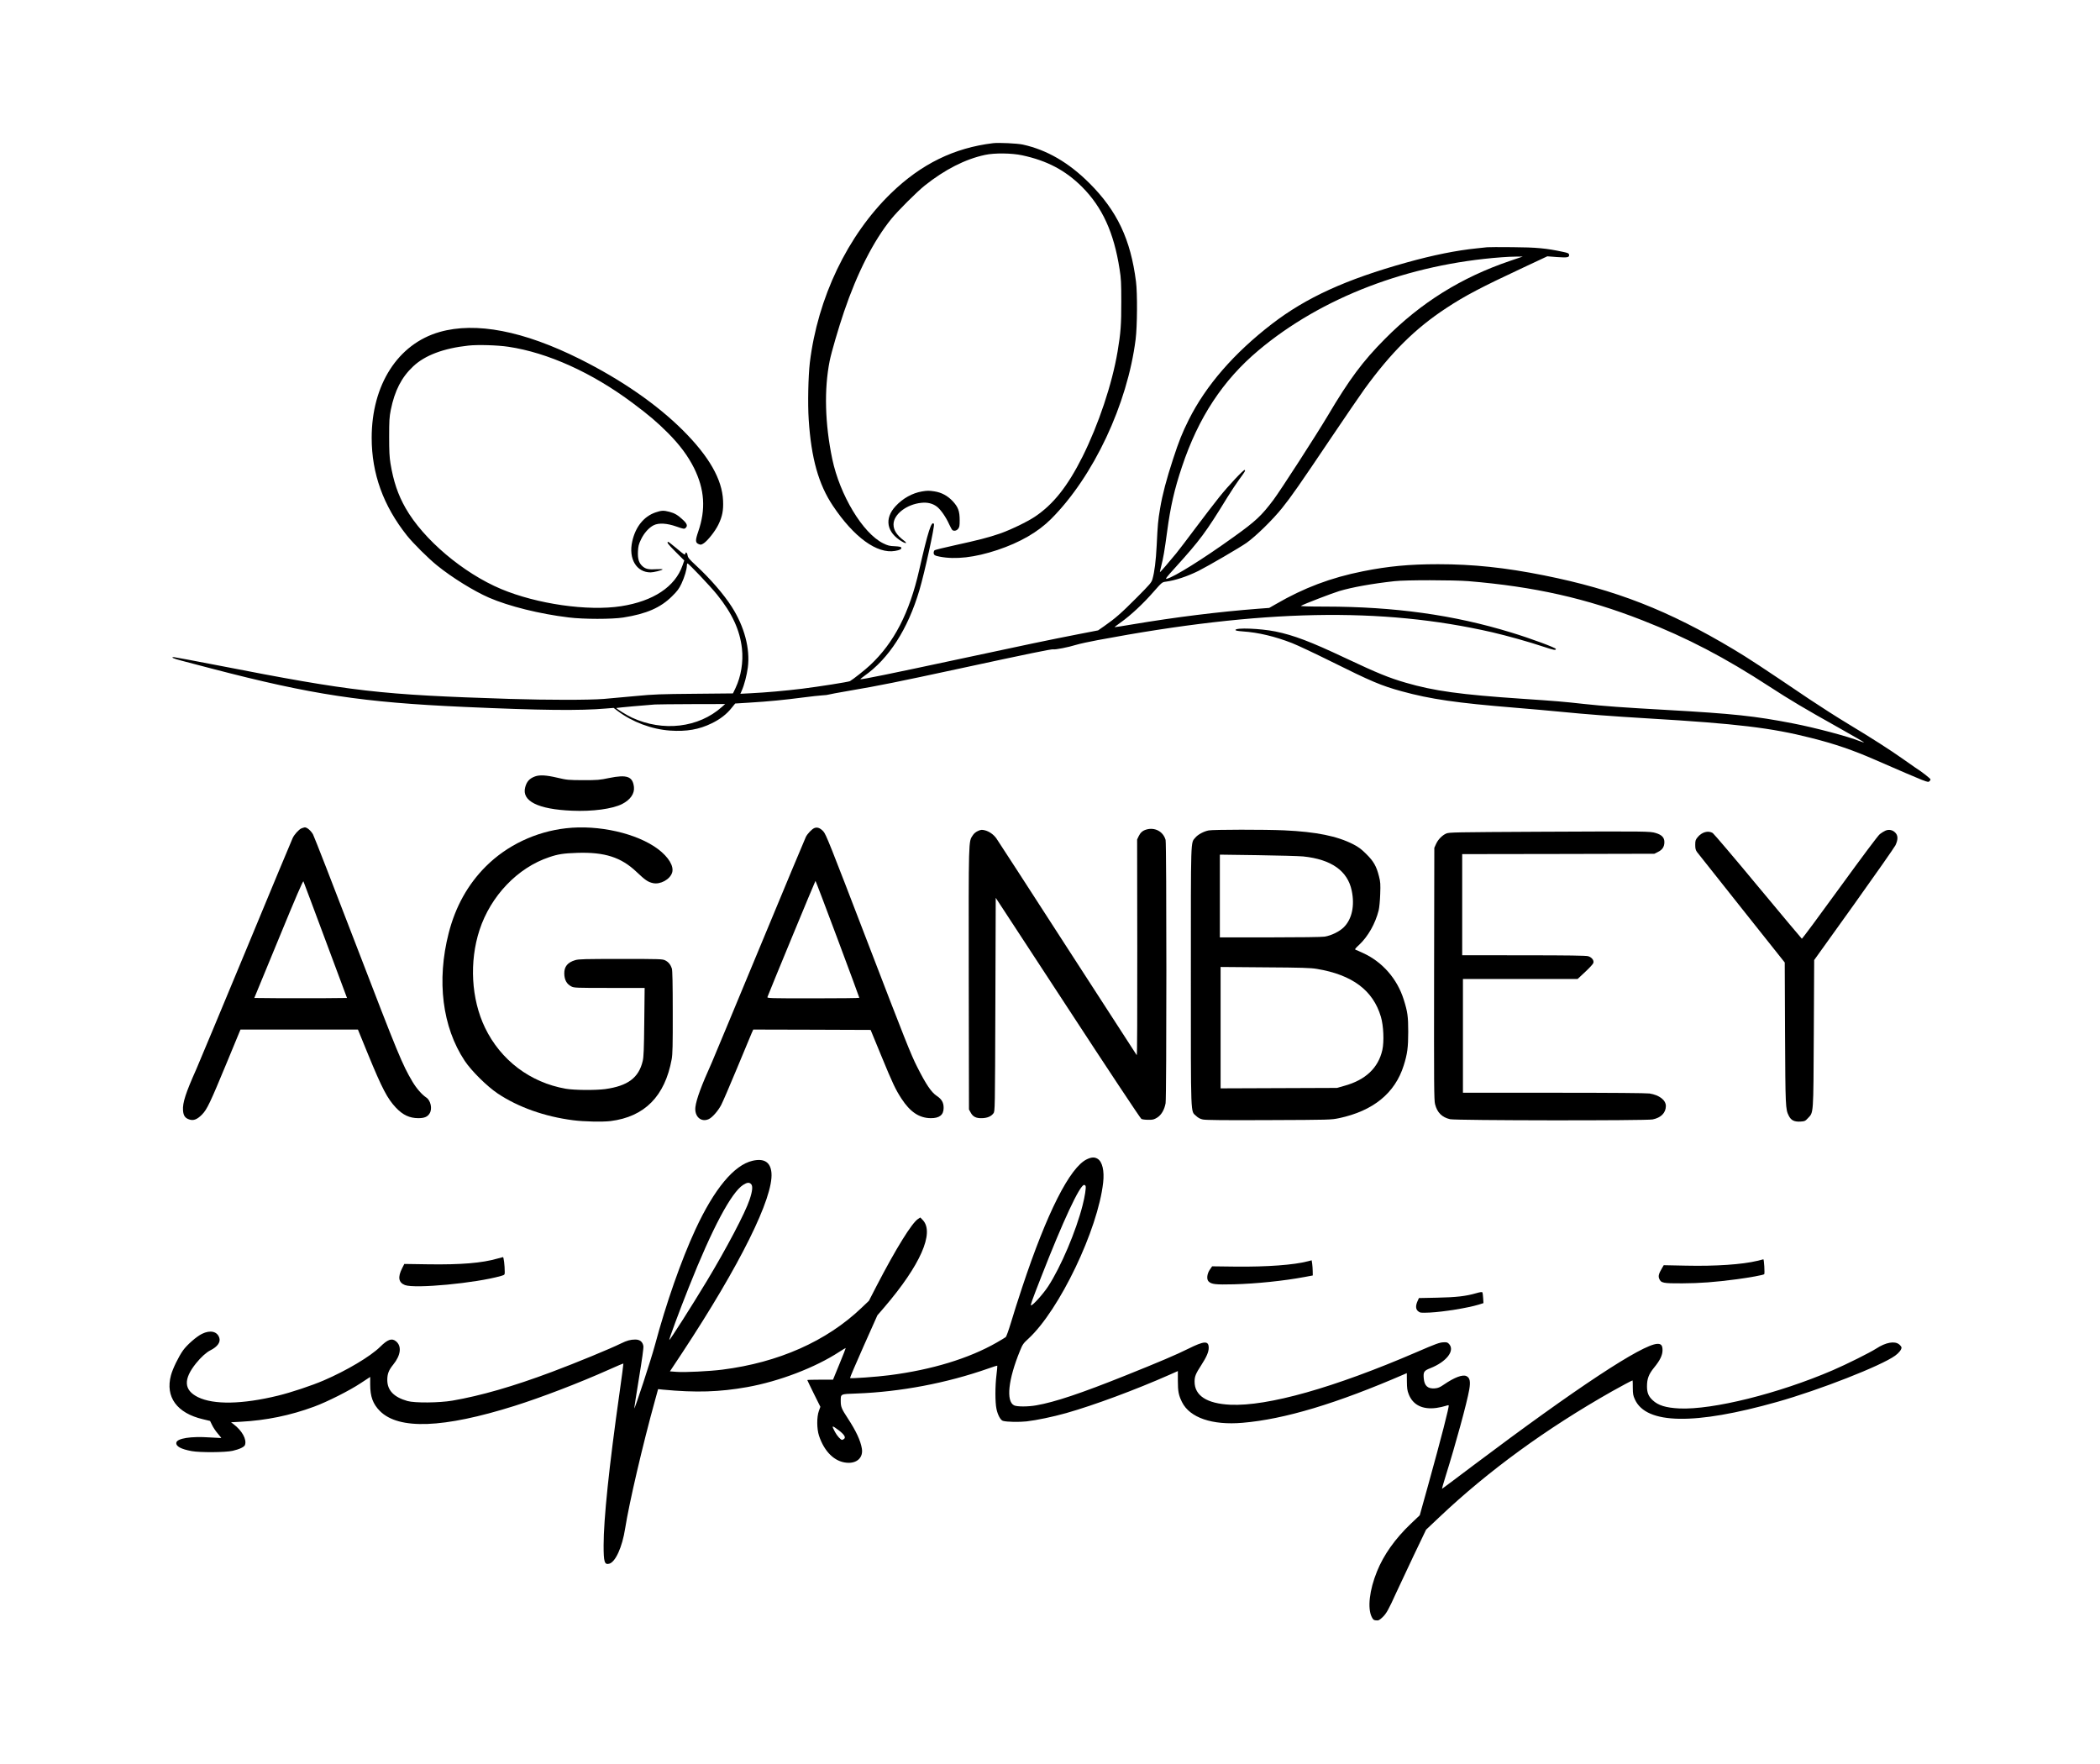
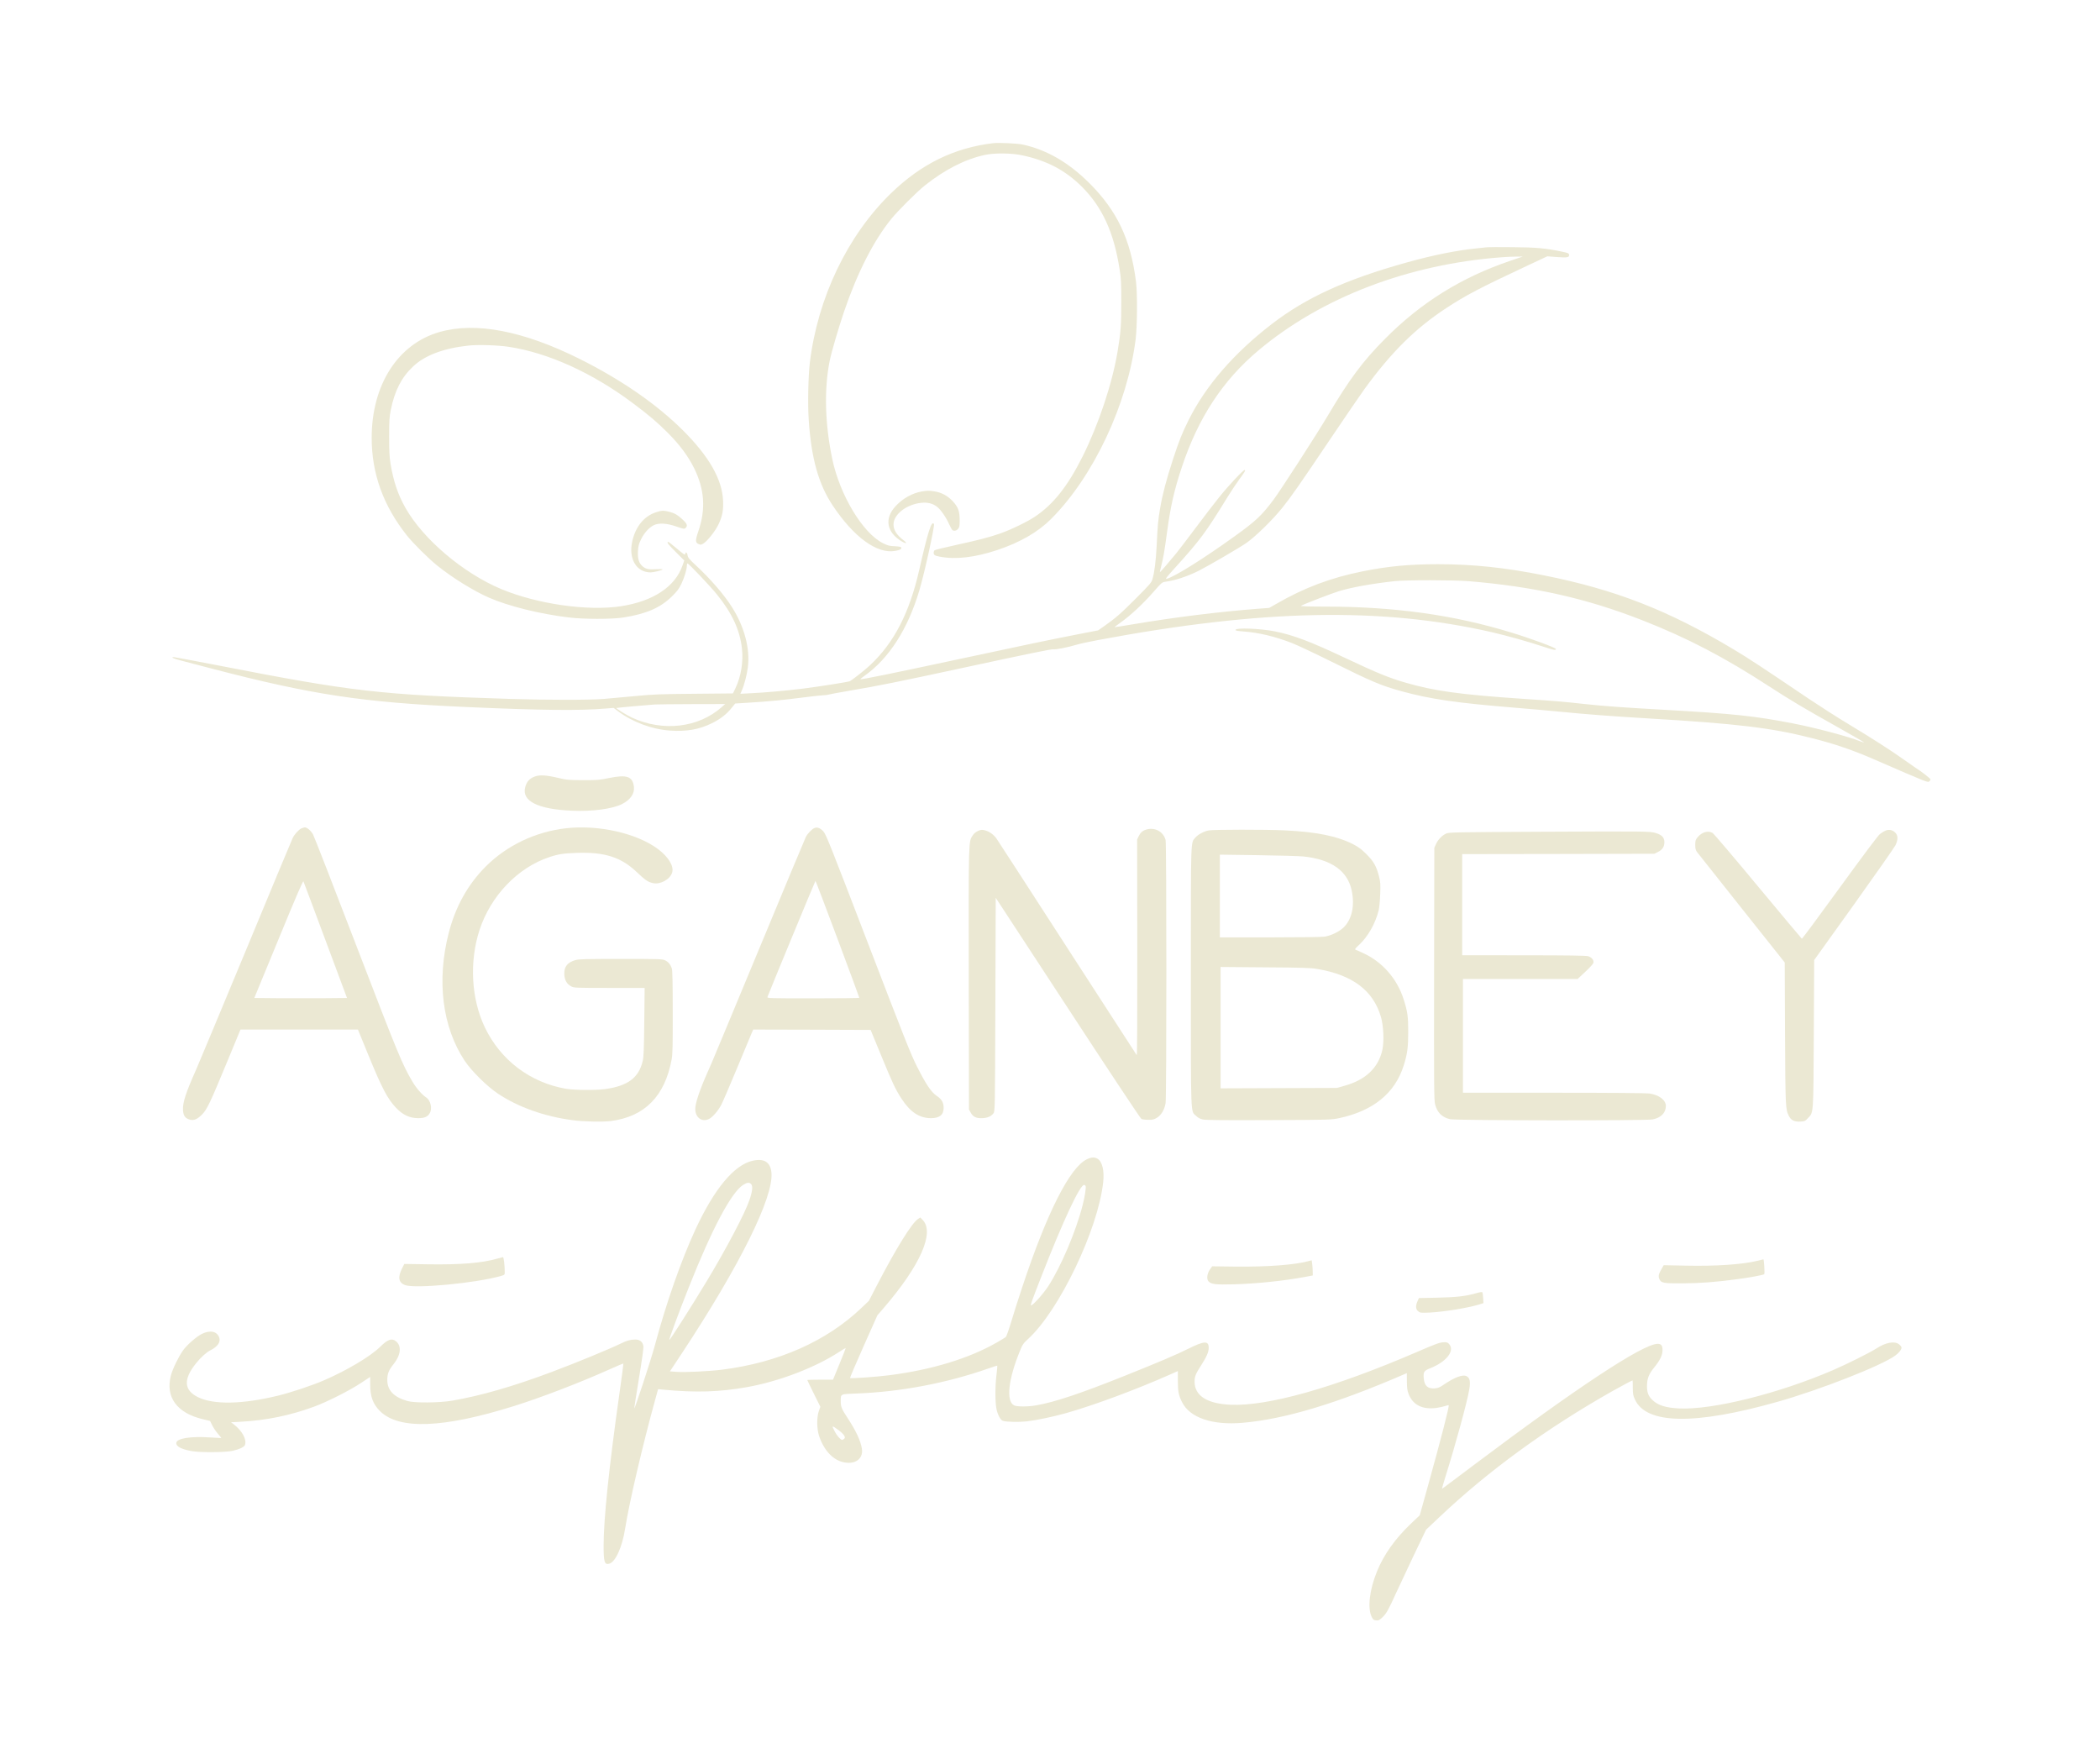
- <svg xmlns="http://www.w3.org/2000/svg" version="1.0" width="2825pt" height="2372pt" viewBox="0 0 2825 2372" preserveAspectRatio="xMidYMid meet">
-   <g transform="translate(0,2372) scale(0.1,-0.1)" fill="#000000" stroke="none">
-     <path d="M13360 21794 c-525 -63 -968 -280 -1374 -674 -585 -568 -986 -1405 -1092 -2280 -21 -180 -29 -552 -15 -765 34 -521 133 -872 326 -1160 283 -423 594 -649 836 -606 66 11 91 25 83 46 -4 9 -31 14 -88 17 -71 3 -92 8 -157 40 -273 136 -581 648 -683 1133 -99 475 -111 938 -35 1320 24 118 116 434 194 664 176 518 397 953 635 1246 86 107 345 365 450 449 270 215 544 355 810 412 127 28 361 25 500 -5 336 -72 582 -202 806 -425 273 -274 429 -615 505 -1107 20 -123 23 -186 23 -434 1 -307 -8 -425 -50 -675 -74 -437 -255 -978 -470 -1410 -202 -403 -394 -645 -644 -812 -107 -71 -335 -180 -475 -228 -153 -52 -277 -84 -600 -155 -143 -31 -266 -62 -272 -67 -7 -6 -13 -21 -13 -33 0 -31 15 -41 80 -53 213 -42 473 -12 777 89 305 102 546 241 723 418 570 571 1026 1540 1137 2416 22 175 25 617 5 775 -72 569 -253 952 -626 1325 -280 279 -571 448 -896 520 -73 16 -325 28 -400 19z" />
-     <path d="M20005 20394 c-16 -2 -79 -9 -140 -15 -268 -27 -584 -90 -942 -190 -818 -228 -1350 -471 -1813 -827 -510 -393 -888 -828 -1119 -1290 -86 -172 -131 -283 -211 -529 -88 -269 -143 -476 -174 -663 -28 -165 -32 -215 -46 -500 -11 -209 -29 -353 -56 -448 -13 -48 -31 -69 -217 -256 -204 -205 -285 -276 -433 -379 l-82 -57 -258 -50 c-414 -81 -693 -139 -1629 -340 -896 -192 -1303 -275 -1311 -267 -2 2 22 22 53 44 331 233 586 629 741 1153 70 235 209 870 196 891 -32 52 -80 -98 -199 -621 -131 -576 -339 -978 -661 -1279 -65 -61 -224 -187 -270 -214 -19 -11 -420 -74 -644 -102 -231 -28 -489 -51 -693 -61 l-137 -7 19 44 c33 73 68 209 81 309 33 253 -46 551 -216 817 -106 167 -293 382 -479 554 -92 85 -111 108 -115 137 -6 40 -27 54 -32 21 -3 -19 -16 -10 -111 70 -60 50 -112 91 -116 91 -28 0 -8 -28 96 -132 l118 -118 -24 -68 c-99 -285 -393 -480 -826 -547 -448 -69 -1130 29 -1613 231 -510 214 -1046 667 -1286 1089 -103 181 -163 359 -203 600 -14 85 -18 166 -18 360 0 219 3 263 22 361 53 260 145 439 302 586 157 148 408 243 742 279 127 14 393 6 539 -16 529 -79 1126 -349 1669 -755 221 -165 331 -259 476 -404 159 -160 269 -308 351 -471 143 -289 161 -555 57 -856 -41 -120 -40 -150 7 -169 27 -11 34 -10 69 13 53 36 154 164 195 250 53 109 69 191 63 322 -12 286 -188 594 -538 944 -352 351 -827 680 -1386 960 -760 380 -1402 504 -1889 365 -561 -160 -914 -710 -914 -1424 0 -481 156 -914 475 -1315 83 -104 286 -306 405 -402 201 -163 496 -345 698 -433 268 -116 682 -219 1072 -266 200 -25 582 -25 735 -1 311 49 501 132 656 286 71 70 94 101 127 171 40 85 72 192 72 243 0 15 4 27 9 27 16 0 310 -310 398 -420 203 -252 306 -476 334 -724 20 -179 -12 -374 -86 -531 l-35 -73 -518 -5 c-456 -4 -549 -7 -787 -30 -148 -14 -342 -32 -430 -39 -200 -16 -751 -16 -1265 0 -1755 56 -2107 96 -3933 452 -312 60 -576 110 -587 110 -50 0 -10 -19 103 -48 67 -18 253 -66 412 -108 1339 -349 2023 -453 3395 -514 1026 -46 1552 -52 1905 -21 l100 8 51 -39 c200 -151 461 -249 708 -266 222 -15 390 14 561 98 113 55 200 122 268 208 l47 58 192 12 c251 15 476 37 718 69 107 14 226 27 263 29 38 2 73 6 78 9 5 3 138 28 296 55 379 64 655 120 1443 290 972 210 1271 271 1290 265 23 -7 199 27 305 60 46 14 178 43 292 64 2210 415 3816 447 5308 105 195 -45 502 -131 689 -194 140 -46 166 -51 166 -30 0 16 -339 142 -600 221 -776 238 -1571 348 -2504 349 -216 0 -335 4 -325 10 40 24 425 172 516 199 175 52 443 100 743 133 149 17 793 16 995 0 888 -74 1585 -231 2338 -526 605 -237 1109 -500 1718 -897 263 -171 474 -297 907 -539 199 -112 360 -205 358 -207 -2 -2 -26 5 -55 16 -162 65 -608 183 -904 240 -508 99 -801 130 -1703 181 -589 33 -837 51 -1104 80 -280 31 -359 38 -835 70 -830 56 -1184 105 -1565 216 -227 66 -379 128 -810 331 -472 223 -698 308 -942 358 -205 41 -538 54 -538 20 0 -8 31 -14 98 -19 210 -14 435 -68 663 -157 74 -29 309 -140 523 -246 540 -269 679 -328 951 -402 384 -106 746 -158 1520 -221 204 -17 483 -41 620 -55 343 -34 684 -60 1185 -90 1184 -70 1649 -126 2180 -261 323 -81 565 -164 876 -300 706 -307 696 -303 719 -284 8 7 15 18 15 25 0 12 -129 112 -205 159 -16 10 -90 62 -163 114 -178 126 -409 274 -737 472 -148 89 -387 242 -530 338 -632 427 -813 546 -1010 664 -882 528 -1591 805 -2555 998 -524 105 -953 150 -1425 150 -385 0 -671 -27 -1010 -95 -432 -86 -797 -224 -1170 -441 l-91 -52 -149 -11 c-529 -41 -1106 -112 -1689 -210 -132 -23 -241 -39 -242 -38 -2 2 36 31 84 65 129 91 302 252 435 405 119 135 119 135 170 142 124 16 287 70 439 145 133 67 557 314 648 378 126 90 349 308 476 466 127 158 226 300 664 951 189 281 389 572 444 649 362 498 685 818 1101 1091 253 167 469 280 1040 547 l320 150 130 -10 c141 -10 168 -5 163 31 -3 19 -15 25 -83 39 -222 48 -360 61 -680 63 -170 2 -323 1 -340 -1z m310 -183 c-657 -223 -1202 -563 -1685 -1051 -298 -300 -478 -542 -770 -1035 -156 -262 -630 -996 -729 -1129 -162 -215 -236 -285 -536 -500 -416 -299 -800 -538 -899 -562 -25 -6 -8 17 115 152 338 374 408 469 702 947 49 79 120 186 158 238 78 106 84 117 74 127 -11 11 -222 -213 -347 -370 -63 -79 -204 -262 -313 -408 -109 -146 -227 -301 -263 -345 -100 -122 -215 -255 -218 -252 -2 2 6 36 16 77 29 112 46 211 80 464 46 344 98 572 200 876 221 663 551 1165 1030 1567 848 712 2017 1159 3270 1252 58 5 146 9 195 9 l90 1 -170 -58z m-10605 -6002 c-312 -279 -791 -336 -1208 -143 -70 32 -217 123 -210 130 4 3 419 41 518 47 30 2 255 4 500 5 l445 1 -45 -40z" />
-     <path d="M12403 17109 c-130 -22 -258 -93 -355 -198 -155 -167 -122 -354 86 -476 56 -33 75 -24 26 13 -96 72 -140 140 -140 217 0 135 175 271 375 291 82 9 153 -9 209 -52 51 -39 122 -141 166 -240 17 -38 37 -72 43 -76 24 -15 56 -7 76 18 18 22 21 41 21 114 0 124 -20 178 -93 257 -69 74 -151 118 -247 133 -74 11 -94 11 -167 -1z" />
-     <path d="M8819 16827 c-158 -54 -271 -195 -314 -391 -52 -234 57 -416 247 -416 39 0 149 27 161 39 5 5 -29 7 -76 4 -109 -7 -149 1 -192 38 -51 45 -68 101 -63 202 4 70 10 96 41 160 40 85 108 161 172 192 67 33 176 27 304 -18 98 -34 106 -35 123 -20 31 28 22 57 -34 109 -69 65 -111 90 -183 109 -78 20 -107 19 -186 -8z" />
-     <path d="M7197 13275 c-74 -27 -112 -69 -132 -146 -49 -185 171 -296 631 -315 275 -12 542 24 673 90 111 57 169 140 159 229 -16 142 -93 170 -334 121 -128 -27 -156 -29 -349 -29 -201 1 -216 2 -348 33 -149 35 -238 40 -300 17z" />
-     <path d="M4054 12576 c-34 -15 -95 -82 -117 -130 -9 -17 -290 -692 -625 -1501 -336 -808 -638 -1533 -672 -1610 -142 -318 -185 -450 -178 -551 5 -74 29 -107 89 -125 54 -17 103 3 167 68 68 70 108 154 338 710 l179 433 790 0 790 0 134 -328 c192 -468 262 -601 379 -725 93 -97 181 -138 298 -139 83 0 126 18 154 65 38 61 14 174 -46 213 -60 40 -132 123 -186 214 -137 232 -190 359 -753 1825 -306 798 -569 1473 -584 1500 -28 50 -80 95 -110 95 -9 -1 -30 -7 -47 -14z m325 -1506 l289 -775 -308 -3 c-170 -1 -450 -1 -624 0 l-315 3 327 793 c238 579 329 789 334 775 5 -10 138 -367 297 -793z" />
-     <path d="M7615 12578 c-409 -46 -796 -230 -1080 -514 -242 -242 -408 -541 -499 -896 -164 -640 -86 -1264 215 -1718 91 -137 301 -344 444 -440 277 -185 633 -311 1015 -360 146 -19 397 -24 504 -11 458 58 731 334 822 833 12 68 15 184 14 635 0 379 -4 562 -12 585 -17 51 -46 87 -88 108 -38 19 -61 20 -598 20 -482 0 -566 -2 -613 -16 -103 -30 -150 -87 -148 -181 1 -84 33 -142 95 -173 36 -19 62 -20 512 -20 l474 0 -5 -457 c-4 -373 -8 -471 -21 -526 -53 -226 -201 -336 -506 -378 -131 -17 -418 -15 -530 5 -478 84 -875 384 -1086 822 -185 385 -213 886 -73 1314 150 458 513 838 937 979 120 41 195 52 377 58 370 12 591 -59 799 -257 116 -110 152 -135 220 -150 99 -22 230 50 258 142 26 86 -48 208 -189 315 -283 213 -802 331 -1238 281z" />
-     <path d="M10954 12580 c-32 -13 -91 -75 -113 -118 -11 -21 -294 -699 -629 -1507 -336 -809 -622 -1497 -637 -1530 -141 -312 -207 -493 -220 -596 -16 -129 77 -212 181 -163 48 23 124 110 166 190 20 38 116 260 213 494 97 234 186 446 197 473 l21 47 789 -2 790 -3 142 -345 c156 -379 192 -454 272 -578 118 -181 239 -262 394 -264 117 -1 174 43 174 137 1 72 -26 119 -93 163 -73 49 -143 152 -264 392 -82 161 -166 373 -658 1654 -521 1357 -567 1473 -604 1513 -42 45 -82 60 -121 43z m314 -1493 c161 -430 292 -786 292 -790 0 -4 -279 -7 -621 -7 -587 0 -621 1 -615 18 30 81 642 1562 646 1562 3 0 137 -352 298 -783z" />
-     <path d="M15419 12560 c-47 -14 -78 -41 -100 -87 l-22 -46 2 -1456 c1 -867 -1 -1452 -7 -1446 -5 6 -424 654 -932 1440 -508 787 -938 1451 -956 1476 -40 55 -96 94 -157 110 -39 9 -51 8 -90 -9 -29 -13 -55 -34 -71 -59 -58 -88 -56 -23 -54 -1935 l3 -1753 22 -40 c30 -57 72 -79 150 -77 73 1 126 23 157 65 21 28 21 33 26 1464 l5 1435 969 -1481 c532 -815 978 -1487 990 -1493 11 -7 53 -12 92 -12 62 -1 77 3 120 29 56 35 98 105 114 194 14 74 14 3493 0 3542 -32 114 -146 174 -261 139z" />
-     <path d="M16260 12549 c-67 -13 -146 -56 -180 -97 -64 -77 -60 34 -60 -1867 0 -1939 -5 -1805 71 -1877 27 -26 53 -40 91 -48 39 -8 281 -11 888 -8 822 3 837 4 943 26 459 97 753 336 870 708 49 154 61 243 61 454 0 208 -9 270 -61 435 -88 278 -286 505 -546 624 -45 21 -90 41 -100 44 -15 6 -7 17 48 68 119 112 216 284 261 461 9 36 18 130 21 218 5 137 3 166 -16 240 -34 136 -72 203 -170 300 -67 67 -106 96 -176 132 -217 111 -498 168 -930 188 -256 12 -953 11 -1015 -1z m1270 -350 c380 -39 599 -194 654 -461 42 -202 3 -382 -106 -491 -59 -59 -168 -112 -258 -127 -40 -6 -325 -10 -737 -10 l-673 0 0 556 0 557 508 -7 c279 -4 554 -12 612 -17z m185 -1513 c476 -79 756 -288 861 -643 36 -120 45 -333 20 -447 -54 -242 -227 -405 -512 -483 l-99 -28 -782 -3 -783 -3 0 816 0 817 598 -5 c495 -3 614 -7 697 -21z" />
-     <path d="M25362 12545 c-19 -8 -52 -29 -74 -46 -24 -19 -235 -301 -540 -721 -275 -379 -504 -688 -509 -686 -4 2 -269 318 -589 703 -319 385 -594 708 -610 719 -61 37 -147 13 -204 -58 -27 -33 -31 -45 -31 -101 0 -51 5 -70 24 -97 14 -18 285 -360 602 -759 l578 -727 4 -948 c5 -994 6 -1026 50 -1113 31 -62 73 -83 156 -79 59 4 66 7 101 45 78 83 74 27 80 1138 l5 990 534 745 c293 410 545 770 560 800 36 78 35 131 -4 170 -37 37 -87 46 -133 25z" />
-     <path d="M20710 12531 c-1141 -6 -1217 -7 -1255 -24 -56 -25 -110 -81 -137 -141 l-23 -51 -3 -1694 c-2 -1506 -1 -1701 13 -1755 29 -113 92 -176 202 -202 76 -18 2640 -21 2725 -3 113 23 177 89 178 180 0 80 -88 148 -220 169 -42 6 -502 10 -1287 10 l-1223 0 0 765 0 765 771 0 771 0 103 96 c60 56 106 106 110 121 9 36 -22 75 -71 90 -28 8 -263 12 -866 12 l-828 1 0 680 0 680 1293 2 1292 3 48 24 c60 29 87 70 87 133 0 61 -35 98 -117 122 -77 23 -109 24 -1563 17z" />
-     <path d="M14623 8126 c-230 -107 -540 -720 -873 -1726 -54 -162 -122 -376 -151 -475 -30 -99 -61 -185 -69 -192 -8 -7 -63 -39 -121 -73 -373 -214 -874 -367 -1445 -440 -169 -22 -520 -47 -529 -38 -3 3 78 194 181 425 l187 419 94 109 c483 564 677 1002 517 1172 l-34 35 -29 -19 c-84 -53 -298 -399 -558 -900 l-104 -202 -102 -97 c-469 -447 -1114 -733 -1870 -829 -174 -22 -502 -38 -611 -30 l-94 7 163 246 c778 1180 1231 2093 1203 2424 -12 144 -98 199 -254 163 -249 -57 -515 -377 -769 -925 -193 -418 -392 -986 -546 -1560 -51 -189 -268 -854 -277 -846 -1 2 27 183 63 402 43 261 64 412 60 436 -10 58 -47 88 -109 88 -64 0 -114 -14 -191 -52 -146 -72 -607 -262 -930 -383 -522 -196 -958 -321 -1340 -387 -177 -30 -506 -33 -604 -5 -183 52 -271 144 -271 283 0 82 19 132 80 207 103 127 117 251 35 315 -55 44 -111 23 -211 -76 -132 -130 -452 -320 -759 -452 -160 -69 -439 -162 -616 -205 -480 -117 -864 -124 -1076 -20 -190 94 -199 240 -26 455 66 82 138 147 193 175 96 48 140 110 120 169 -28 86 -121 107 -232 53 -74 -36 -202 -148 -255 -222 -60 -84 -139 -246 -163 -335 -79 -292 79 -510 430 -592 l96 -23 27 -55 c14 -30 48 -82 76 -114 28 -33 50 -60 48 -61 -1 -1 -69 3 -152 8 -256 18 -445 -12 -453 -71 -7 -49 64 -87 208 -113 111 -20 453 -18 549 4 93 21 158 52 167 80 25 75 -40 192 -155 279 l-33 25 128 7 c344 18 670 85 989 203 175 64 480 218 627 316 l128 84 0 -101 c0 -164 37 -263 130 -357 254 -255 853 -233 1810 68 359 113 869 308 1269 487 106 48 195 85 197 83 2 -2 -21 -176 -51 -388 -142 -1002 -215 -1705 -215 -2059 0 -221 12 -262 74 -246 85 21 177 224 216 476 54 343 236 1124 402 1724 l41 149 66 -7 c446 -42 760 -32 1131 34 431 77 915 262 1240 474 46 30 86 54 87 52 2 -1 -36 -98 -84 -214 l-87 -212 -173 0 c-95 0 -173 -2 -173 -5 0 -3 40 -85 88 -183 l88 -177 -20 -55 c-30 -82 -29 -241 2 -335 71 -213 208 -348 371 -362 138 -13 226 69 205 191 -18 107 -77 235 -191 409 -81 123 -93 152 -93 227 0 101 -9 96 212 104 592 22 1211 139 1775 337 63 23 116 39 119 37 2 -2 -3 -58 -11 -123 -19 -153 -19 -369 0 -459 17 -81 55 -151 87 -160 50 -15 219 -18 318 -7 138 16 352 61 531 111 375 106 935 314 1394 517 l110 49 0 -130 c0 -143 10 -195 56 -288 105 -210 407 -313 814 -278 565 48 1264 258 2180 655 l30 13 1 -111 c1 -91 5 -123 24 -171 56 -146 186 -211 373 -186 42 6 96 18 119 26 22 8 43 12 46 9 11 -10 -99 -435 -279 -1085 l-110 -394 -120 -114 c-211 -201 -365 -418 -455 -641 -102 -250 -130 -495 -71 -613 19 -38 27 -43 59 -46 33 -3 44 3 86 42 51 48 82 103 185 331 35 77 140 299 232 494 l169 353 179 169 c659 624 1439 1192 2322 1692 131 74 269 147 277 147 2 0 3 -44 3 -98 1 -85 4 -105 29 -159 153 -335 805 -345 1913 -32 569 160 1400 486 1587 622 51 37 86 81 86 109 0 9 -14 28 -31 42 -60 50 -180 29 -310 -56 -84 -54 -396 -210 -584 -291 -729 -314 -1618 -535 -2065 -514 -180 9 -284 41 -358 111 -56 52 -76 101 -76 186 0 103 23 163 95 252 80 97 114 168 114 235 0 64 -19 87 -70 85 -203 -8 -1088 -592 -2470 -1631 -230 -174 -422 -317 -426 -319 -3 -1 18 75 48 170 137 438 287 987 318 1165 19 109 8 159 -38 181 -51 25 -161 -17 -302 -113 -57 -39 -78 -48 -124 -52 -94 -7 -139 34 -148 133 -8 89 3 105 87 138 216 85 333 233 256 323 -21 24 -31 28 -73 26 -55 -1 -105 -19 -368 -133 -1111 -479 -2001 -730 -2505 -707 -314 15 -480 122 -480 310 0 71 14 106 92 226 69 107 98 174 98 229 0 98 -58 96 -275 -12 -153 -77 -398 -181 -840 -358 -606 -243 -956 -360 -1204 -403 -110 -20 -263 -20 -300 0 -109 56 -78 348 80 733 35 87 45 101 114 164 417 385 934 1465 1005 2099 18 159 -11 281 -74 320 -41 25 -80 24 -143 -5z m-4518 -336 c24 -26 17 -96 -22 -210 -58 -176 -312 -657 -574 -1092 -207 -343 -499 -801 -506 -795 -6 7 131 378 264 712 314 792 571 1274 731 1376 54 34 82 36 107 9z m4499 -26 c8 -21 -10 -139 -40 -256 -88 -349 -293 -831 -464 -1093 -67 -102 -204 -255 -229 -255 -12 0 5 48 137 386 291 746 518 1234 576 1234 8 0 17 -7 20 -16z m-3323 -3283 c76 -58 101 -98 73 -118 -10 -7 -21 -13 -25 -13 -20 0 -69 55 -97 108 -48 90 -44 92 49 23z" />
-     <path d="M6691 6789 c-208 -60 -489 -83 -924 -77 l-328 5 -30 -59 c-60 -119 -48 -191 38 -225 135 -52 956 26 1291 122 51 15 52 16 52 53 0 90 -14 202 -24 201 -6 -1 -40 -10 -75 -20z" />
-     <path d="M23641 6759 c-201 -49 -559 -74 -963 -65 l-297 6 -25 -43 c-42 -71 -50 -103 -36 -138 25 -59 49 -64 310 -63 237 1 438 16 734 55 174 23 358 57 369 68 9 9 -2 202 -12 200 -3 -1 -40 -10 -80 -20z" />
-     <path d="M17595 6753 c-190 -50 -550 -76 -969 -72 l-320 4 -29 -42 c-40 -56 -48 -132 -19 -161 39 -39 91 -45 342 -39 300 8 668 46 948 98 l112 21 -1 57 c0 31 -4 77 -7 102 l-7 45 -50 -13z" />
-     <path d="M19857 6323 c-138 -40 -269 -55 -526 -60 l-243 -5 -19 -42 c-28 -62 -25 -110 9 -136 26 -21 34 -22 157 -17 183 9 511 62 658 107 l63 20 -4 67 c-2 38 -7 73 -11 78 -4 7 -33 3 -84 -12z" />
+ <svg xmlns="http://www.w3.org/2000/svg" version="1.0" width="2825pt" height="2372pt" viewBox="0 0 2825 2372" preserveAspectRatio="xMidYMid meet" id="svg38">
+   <defs id="defs42" />
+   <g transform="translate(0,2372) scale(0.1,-0.1)" id="g36" stroke="none" fill="#000000" style="fill:#ebe8d3;fill-opacity:1">
+     <path d="M13360 21794 c-525 -63 -968 -280 -1374 -674 -585 -568 -986 -1405 -1092 -2280 -21 -180 -29 -552 -15 -765 34 -521 133 -872 326 -1160 283 -423 594 -649 836 -606 66 11 91 25 83 46 -4 9 -31 14 -88 17 -71 3 -92 8 -157 40 -273 136 -581 648 -683 1133 -99 475 -111 938 -35 1320 24 118 116 434 194 664 176 518 397 953 635 1246 86 107 345 365 450 449 270 215 544 355 810 412 127 28 361 25 500 -5 336 -72 582 -202 806 -425 273 -274 429 -615 505 -1107 20 -123 23 -186 23 -434 1 -307 -8 -425 -50 -675 -74 -437 -255 -978 -470 -1410 -202 -403 -394 -645 -644 -812 -107 -71 -335 -180 -475 -228 -153 -52 -277 -84 -600 -155 -143 -31 -266 -62 -272 -67 -7 -6 -13 -21 -13 -33 0 -31 15 -41 80 -53 213 -42 473 -12 777 89 305 102 546 241 723 418 570 571 1026 1540 1137 2416 22 175 25 617 5 775 -72 569 -253 952 -626 1325 -280 279 -571 448 -896 520 -73 16 -325 28 -400 19z" id="path2" style="fill:#ebe8d3;fill-opacity:1" />
+     <path d="M20005 20394 c-16 -2 -79 -9 -140 -15 -268 -27 -584 -90 -942 -190 -818 -228 -1350 -471 -1813 -827 -510 -393 -888 -828 -1119 -1290 -86 -172 -131 -283 -211 -529 -88 -269 -143 -476 -174 -663 -28 -165 -32 -215 -46 -500 -11 -209 -29 -353 -56 -448 -13 -48 -31 -69 -217 -256 -204 -205 -285 -276 -433 -379 l-82 -57 -258 -50 c-414 -81 -693 -139 -1629 -340 -896 -192 -1303 -275 -1311 -267 -2 2 22 22 53 44 331 233 586 629 741 1153 70 235 209 870 196 891 -32 52 -80 -98 -199 -621 -131 -576 -339 -978 -661 -1279 -65 -61 -224 -187 -270 -214 -19 -11 -420 -74 -644 -102 -231 -28 -489 -51 -693 -61 l-137 -7 19 44 c33 73 68 209 81 309 33 253 -46 551 -216 817 -106 167 -293 382 -479 554 -92 85 -111 108 -115 137 -6 40 -27 54 -32 21 -3 -19 -16 -10 -111 70 -60 50 -112 91 -116 91 -28 0 -8 -28 96 -132 l118 -118 -24 -68 c-99 -285 -393 -480 -826 -547 -448 -69 -1130 29 -1613 231 -510 214 -1046 667 -1286 1089 -103 181 -163 359 -203 600 -14 85 -18 166 -18 360 0 219 3 263 22 361 53 260 145 439 302 586 157 148 408 243 742 279 127 14 393 6 539 -16 529 -79 1126 -349 1669 -755 221 -165 331 -259 476 -404 159 -160 269 -308 351 -471 143 -289 161 -555 57 -856 -41 -120 -40 -150 7 -169 27 -11 34 -10 69 13 53 36 154 164 195 250 53 109 69 191 63 322 -12 286 -188 594 -538 944 -352 351 -827 680 -1386 960 -760 380 -1402 504 -1889 365 -561 -160 -914 -710 -914 -1424 0 -481 156 -914 475 -1315 83 -104 286 -306 405 -402 201 -163 496 -345 698 -433 268 -116 682 -219 1072 -266 200 -25 582 -25 735 -1 311 49 501 132 656 286 71 70 94 101 127 171 40 85 72 192 72 243 0 15 4 27 9 27 16 0 310 -310 398 -420 203 -252 306 -476 334 -724 20 -179 -12 -374 -86 -531 l-35 -73 -518 -5 c-456 -4 -549 -7 -787 -30 -148 -14 -342 -32 -430 -39 -200 -16 -751 -16 -1265 0 -1755 56 -2107 96 -3933 452 -312 60 -576 110 -587 110 -50 0 -10 -19 103 -48 67 -18 253 -66 412 -108 1339 -349 2023 -453 3395 -514 1026 -46 1552 -52 1905 -21 l100 8 51 -39 c200 -151 461 -249 708 -266 222 -15 390 14 561 98 113 55 200 122 268 208 l47 58 192 12 c251 15 476 37 718 69 107 14 226 27 263 29 38 2 73 6 78 9 5 3 138 28 296 55 379 64 655 120 1443 290 972 210 1271 271 1290 265 23 -7 199 27 305 60 46 14 178 43 292 64 2210 415 3816 447 5308 105 195 -45 502 -131 689 -194 140 -46 166 -51 166 -30 0 16 -339 142 -600 221 -776 238 -1571 348 -2504 349 -216 0 -335 4 -325 10 40 24 425 172 516 199 175 52 443 100 743 133 149 17 793 16 995 0 888 -74 1585 -231 2338 -526 605 -237 1109 -500 1718 -897 263 -171 474 -297 907 -539 199 -112 360 -205 358 -207 -2 -2 -26 5 -55 16 -162 65 -608 183 -904 240 -508 99 -801 130 -1703 181 -589 33 -837 51 -1104 80 -280 31 -359 38 -835 70 -830 56 -1184 105 -1565 216 -227 66 -379 128 -810 331 -472 223 -698 308 -942 358 -205 41 -538 54 -538 20 0 -8 31 -14 98 -19 210 -14 435 -68 663 -157 74 -29 309 -140 523 -246 540 -269 679 -328 951 -402 384 -106 746 -158 1520 -221 204 -17 483 -41 620 -55 343 -34 684 -60 1185 -90 1184 -70 1649 -126 2180 -261 323 -81 565 -164 876 -300 706 -307 696 -303 719 -284 8 7 15 18 15 25 0 12 -129 112 -205 159 -16 10 -90 62 -163 114 -178 126 -409 274 -737 472 -148 89 -387 242 -530 338 -632 427 -813 546 -1010 664 -882 528 -1591 805 -2555 998 -524 105 -953 150 -1425 150 -385 0 -671 -27 -1010 -95 -432 -86 -797 -224 -1170 -441 l-91 -52 -149 -11 c-529 -41 -1106 -112 -1689 -210 -132 -23 -241 -39 -242 -38 -2 2 36 31 84 65 129 91 302 252 435 405 119 135 119 135 170 142 124 16 287 70 439 145 133 67 557 314 648 378 126 90 349 308 476 466 127 158 226 300 664 951 189 281 389 572 444 649 362 498 685 818 1101 1091 253 167 469 280 1040 547 l320 150 130 -10 c141 -10 168 -5 163 31 -3 19 -15 25 -83 39 -222 48 -360 61 -680 63 -170 2 -323 1 -340 -1z m310 -183 c-657 -223 -1202 -563 -1685 -1051 -298 -300 -478 -542 -770 -1035 -156 -262 -630 -996 -729 -1129 -162 -215 -236 -285 -536 -500 -416 -299 -800 -538 -899 -562 -25 -6 -8 17 115 152 338 374 408 469 702 947 49 79 120 186 158 238 78 106 84 117 74 127 -11 11 -222 -213 -347 -370 -63 -79 -204 -262 -313 -408 -109 -146 -227 -301 -263 -345 -100 -122 -215 -255 -218 -252 -2 2 6 36 16 77 29 112 46 211 80 464 46 344 98 572 200 876 221 663 551 1165 1030 1567 848 712 2017 1159 3270 1252 58 5 146 9 195 9 l90 1 -170 -58z m-10605 -6002 c-312 -279 -791 -336 -1208 -143 -70 32 -217 123 -210 130 4 3 419 41 518 47 30 2 255 4 500 5 l445 1 -45 -40z" id="path4" style="fill:#ebe8d3;fill-opacity:1" />
+     <path d="M12403 17109 c-130 -22 -258 -93 -355 -198 -155 -167 -122 -354 86 -476 56 -33 75 -24 26 13 -96 72 -140 140 -140 217 0 135 175 271 375 291 82 9 153 -9 209 -52 51 -39 122 -141 166 -240 17 -38 37 -72 43 -76 24 -15 56 -7 76 18 18 22 21 41 21 114 0 124 -20 178 -93 257 -69 74 -151 118 -247 133 -74 11 -94 11 -167 -1z" id="path6" style="fill:#ebe8d3;fill-opacity:1" />
+     <path d="M8819 16827 c-158 -54 -271 -195 -314 -391 -52 -234 57 -416 247 -416 39 0 149 27 161 39 5 5 -29 7 -76 4 -109 -7 -149 1 -192 38 -51 45 -68 101 -63 202 4 70 10 96 41 160 40 85 108 161 172 192 67 33 176 27 304 -18 98 -34 106 -35 123 -20 31 28 22 57 -34 109 -69 65 -111 90 -183 109 -78 20 -107 19 -186 -8z" id="path8" style="fill:#ebe8d3;fill-opacity:1" />
+     <path d="M7197 13275 c-74 -27 -112 -69 -132 -146 -49 -185 171 -296 631 -315 275 -12 542 24 673 90 111 57 169 140 159 229 -16 142 -93 170 -334 121 -128 -27 -156 -29 -349 -29 -201 1 -216 2 -348 33 -149 35 -238 40 -300 17z" id="path10" style="fill:#ebe8d3;fill-opacity:1" />
+     <path d="M4054 12576 c-34 -15 -95 -82 -117 -130 -9 -17 -290 -692 -625 -1501 -336 -808 -638 -1533 -672 -1610 -142 -318 -185 -450 -178 -551 5 -74 29 -107 89 -125 54 -17 103 3 167 68 68 70 108 154 338 710 l179 433 790 0 790 0 134 -328 c192 -468 262 -601 379 -725 93 -97 181 -138 298 -139 83 0 126 18 154 65 38 61 14 174 -46 213 -60 40 -132 123 -186 214 -137 232 -190 359 -753 1825 -306 798 -569 1473 -584 1500 -28 50 -80 95 -110 95 -9 -1 -30 -7 -47 -14z m325 -1506 l289 -775 -308 -3 c-170 -1 -450 -1 -624 0 l-315 3 327 793 c238 579 329 789 334 775 5 -10 138 -367 297 -793z" id="path12" style="fill:#ebe8d3;fill-opacity:1" />
+     <path d="M7615 12578 c-409 -46 -796 -230 -1080 -514 -242 -242 -408 -541 -499 -896 -164 -640 -86 -1264 215 -1718 91 -137 301 -344 444 -440 277 -185 633 -311 1015 -360 146 -19 397 -24 504 -11 458 58 731 334 822 833 12 68 15 184 14 635 0 379 -4 562 -12 585 -17 51 -46 87 -88 108 -38 19 -61 20 -598 20 -482 0 -566 -2 -613 -16 -103 -30 -150 -87 -148 -181 1 -84 33 -142 95 -173 36 -19 62 -20 512 -20 l474 0 -5 -457 c-4 -373 -8 -471 -21 -526 -53 -226 -201 -336 -506 -378 -131 -17 -418 -15 -530 5 -478 84 -875 384 -1086 822 -185 385 -213 886 -73 1314 150 458 513 838 937 979 120 41 195 52 377 58 370 12 591 -59 799 -257 116 -110 152 -135 220 -150 99 -22 230 50 258 142 26 86 -48 208 -189 315 -283 213 -802 331 -1238 281z" id="path14" style="fill:#ebe8d3;fill-opacity:1" />
+     <path d="M10954 12580 c-32 -13 -91 -75 -113 -118 -11 -21 -294 -699 -629 -1507 -336 -809 -622 -1497 -637 -1530 -141 -312 -207 -493 -220 -596 -16 -129 77 -212 181 -163 48 23 124 110 166 190 20 38 116 260 213 494 97 234 186 446 197 473 l21 47 789 -2 790 -3 142 -345 c156 -379 192 -454 272 -578 118 -181 239 -262 394 -264 117 -1 174 43 174 137 1 72 -26 119 -93 163 -73 49 -143 152 -264 392 -82 161 -166 373 -658 1654 -521 1357 -567 1473 -604 1513 -42 45 -82 60 -121 43z m314 -1493 c161 -430 292 -786 292 -790 0 -4 -279 -7 -621 -7 -587 0 -621 1 -615 18 30 81 642 1562 646 1562 3 0 137 -352 298 -783z" id="path16" style="fill:#ebe8d3;fill-opacity:1" />
+     <path d="M15419 12560 c-47 -14 -78 -41 -100 -87 l-22 -46 2 -1456 c1 -867 -1 -1452 -7 -1446 -5 6 -424 654 -932 1440 -508 787 -938 1451 -956 1476 -40 55 -96 94 -157 110 -39 9 -51 8 -90 -9 -29 -13 -55 -34 -71 -59 -58 -88 -56 -23 -54 -1935 l3 -1753 22 -40 c30 -57 72 -79 150 -77 73 1 126 23 157 65 21 28 21 33 26 1464 l5 1435 969 -1481 c532 -815 978 -1487 990 -1493 11 -7 53 -12 92 -12 62 -1 77 3 120 29 56 35 98 105 114 194 14 74 14 3493 0 3542 -32 114 -146 174 -261 139z" id="path18" style="fill:#ebe8d3;fill-opacity:1" />
+     <path d="M16260 12549 c-67 -13 -146 -56 -180 -97 -64 -77 -60 34 -60 -1867 0 -1939 -5 -1805 71 -1877 27 -26 53 -40 91 -48 39 -8 281 -11 888 -8 822 3 837 4 943 26 459 97 753 336 870 708 49 154 61 243 61 454 0 208 -9 270 -61 435 -88 278 -286 505 -546 624 -45 21 -90 41 -100 44 -15 6 -7 17 48 68 119 112 216 284 261 461 9 36 18 130 21 218 5 137 3 166 -16 240 -34 136 -72 203 -170 300 -67 67 -106 96 -176 132 -217 111 -498 168 -930 188 -256 12 -953 11 -1015 -1z m1270 -350 c380 -39 599 -194 654 -461 42 -202 3 -382 -106 -491 -59 -59 -168 -112 -258 -127 -40 -6 -325 -10 -737 -10 l-673 0 0 556 0 557 508 -7 c279 -4 554 -12 612 -17z m185 -1513 c476 -79 756 -288 861 -643 36 -120 45 -333 20 -447 -54 -242 -227 -405 -512 -483 l-99 -28 -782 -3 -783 -3 0 816 0 817 598 -5 c495 -3 614 -7 697 -21z" id="path20" style="fill:#ebe8d3;fill-opacity:1" />
+     <path d="M25362 12545 c-19 -8 -52 -29 -74 -46 -24 -19 -235 -301 -540 -721 -275 -379 -504 -688 -509 -686 -4 2 -269 318 -589 703 -319 385 -594 708 -610 719 -61 37 -147 13 -204 -58 -27 -33 -31 -45 -31 -101 0 -51 5 -70 24 -97 14 -18 285 -360 602 -759 l578 -727 4 -948 c5 -994 6 -1026 50 -1113 31 -62 73 -83 156 -79 59 4 66 7 101 45 78 83 74 27 80 1138 l5 990 534 745 c293 410 545 770 560 800 36 78 35 131 -4 170 -37 37 -87 46 -133 25z" id="path22" style="fill:#ebe8d3;fill-opacity:1" />
+     <path d="M20710 12531 c-1141 -6 -1217 -7 -1255 -24 -56 -25 -110 -81 -137 -141 l-23 -51 -3 -1694 c-2 -1506 -1 -1701 13 -1755 29 -113 92 -176 202 -202 76 -18 2640 -21 2725 -3 113 23 177 89 178 180 0 80 -88 148 -220 169 -42 6 -502 10 -1287 10 l-1223 0 0 765 0 765 771 0 771 0 103 96 c60 56 106 106 110 121 9 36 -22 75 -71 90 -28 8 -263 12 -866 12 l-828 1 0 680 0 680 1293 2 1292 3 48 24 c60 29 87 70 87 133 0 61 -35 98 -117 122 -77 23 -109 24 -1563 17z" id="path24" style="fill:#ebe8d3;fill-opacity:1" />
+     <path d="M14623 8126 c-230 -107 -540 -720 -873 -1726 -54 -162 -122 -376 -151 -475 -30 -99 -61 -185 -69 -192 -8 -7 -63 -39 -121 -73 -373 -214 -874 -367 -1445 -440 -169 -22 -520 -47 -529 -38 -3 3 78 194 181 425 l187 419 94 109 c483 564 677 1002 517 1172 l-34 35 -29 -19 c-84 -53 -298 -399 -558 -900 l-104 -202 -102 -97 c-469 -447 -1114 -733 -1870 -829 -174 -22 -502 -38 -611 -30 l-94 7 163 246 c778 1180 1231 2093 1203 2424 -12 144 -98 199 -254 163 -249 -57 -515 -377 -769 -925 -193 -418 -392 -986 -546 -1560 -51 -189 -268 -854 -277 -846 -1 2 27 183 63 402 43 261 64 412 60 436 -10 58 -47 88 -109 88 -64 0 -114 -14 -191 -52 -146 -72 -607 -262 -930 -383 -522 -196 -958 -321 -1340 -387 -177 -30 -506 -33 -604 -5 -183 52 -271 144 -271 283 0 82 19 132 80 207 103 127 117 251 35 315 -55 44 -111 23 -211 -76 -132 -130 -452 -320 -759 -452 -160 -69 -439 -162 -616 -205 -480 -117 -864 -124 -1076 -20 -190 94 -199 240 -26 455 66 82 138 147 193 175 96 48 140 110 120 169 -28 86 -121 107 -232 53 -74 -36 -202 -148 -255 -222 -60 -84 -139 -246 -163 -335 -79 -292 79 -510 430 -592 l96 -23 27 -55 c14 -30 48 -82 76 -114 28 -33 50 -60 48 -61 -1 -1 -69 3 -152 8 -256 18 -445 -12 -453 -71 -7 -49 64 -87 208 -113 111 -20 453 -18 549 4 93 21 158 52 167 80 25 75 -40 192 -155 279 l-33 25 128 7 c344 18 670 85 989 203 175 64 480 218 627 316 l128 84 0 -101 c0 -164 37 -263 130 -357 254 -255 853 -233 1810 68 359 113 869 308 1269 487 106 48 195 85 197 83 2 -2 -21 -176 -51 -388 -142 -1002 -215 -1705 -215 -2059 0 -221 12 -262 74 -246 85 21 177 224 216 476 54 343 236 1124 402 1724 l41 149 66 -7 c446 -42 760 -32 1131 34 431 77 915 262 1240 474 46 30 86 54 87 52 2 -1 -36 -98 -84 -214 l-87 -212 -173 0 c-95 0 -173 -2 -173 -5 0 -3 40 -85 88 -183 l88 -177 -20 -55 c-30 -82 -29 -241 2 -335 71 -213 208 -348 371 -362 138 -13 226 69 205 191 -18 107 -77 235 -191 409 -81 123 -93 152 -93 227 0 101 -9 96 212 104 592 22 1211 139 1775 337 63 23 116 39 119 37 2 -2 -3 -58 -11 -123 -19 -153 -19 -369 0 -459 17 -81 55 -151 87 -160 50 -15 219 -18 318 -7 138 16 352 61 531 111 375 106 935 314 1394 517 l110 49 0 -130 c0 -143 10 -195 56 -288 105 -210 407 -313 814 -278 565 48 1264 258 2180 655 l30 13 1 -111 c1 -91 5 -123 24 -171 56 -146 186 -211 373 -186 42 6 96 18 119 26 22 8 43 12 46 9 11 -10 -99 -435 -279 -1085 l-110 -394 -120 -114 c-211 -201 -365 -418 -455 -641 -102 -250 -130 -495 -71 -613 19 -38 27 -43 59 -46 33 -3 44 3 86 42 51 48 82 103 185 331 35 77 140 299 232 494 l169 353 179 169 c659 624 1439 1192 2322 1692 131 74 269 147 277 147 2 0 3 -44 3 -98 1 -85 4 -105 29 -159 153 -335 805 -345 1913 -32 569 160 1400 486 1587 622 51 37 86 81 86 109 0 9 -14 28 -31 42 -60 50 -180 29 -310 -56 -84 -54 -396 -210 -584 -291 -729 -314 -1618 -535 -2065 -514 -180 9 -284 41 -358 111 -56 52 -76 101 -76 186 0 103 23 163 95 252 80 97 114 168 114 235 0 64 -19 87 -70 85 -203 -8 -1088 -592 -2470 -1631 -230 -174 -422 -317 -426 -319 -3 -1 18 75 48 170 137 438 287 987 318 1165 19 109 8 159 -38 181 -51 25 -161 -17 -302 -113 -57 -39 -78 -48 -124 -52 -94 -7 -139 34 -148 133 -8 89 3 105 87 138 216 85 333 233 256 323 -21 24 -31 28 -73 26 -55 -1 -105 -19 -368 -133 -1111 -479 -2001 -730 -2505 -707 -314 15 -480 122 -480 310 0 71 14 106 92 226 69 107 98 174 98 229 0 98 -58 96 -275 -12 -153 -77 -398 -181 -840 -358 -606 -243 -956 -360 -1204 -403 -110 -20 -263 -20 -300 0 -109 56 -78 348 80 733 35 87 45 101 114 164 417 385 934 1465 1005 2099 18 159 -11 281 -74 320 -41 25 -80 24 -143 -5z m-4518 -336 c24 -26 17 -96 -22 -210 -58 -176 -312 -657 -574 -1092 -207 -343 -499 -801 -506 -795 -6 7 131 378 264 712 314 792 571 1274 731 1376 54 34 82 36 107 9z m4499 -26 c8 -21 -10 -139 -40 -256 -88 -349 -293 -831 -464 -1093 -67 -102 -204 -255 -229 -255 -12 0 5 48 137 386 291 746 518 1234 576 1234 8 0 17 -7 20 -16z m-3323 -3283 c76 -58 101 -98 73 -118 -10 -7 -21 -13 -25 -13 -20 0 -69 55 -97 108 -48 90 -44 92 49 23z" id="path26" style="fill:#ebe8d3;fill-opacity:1" />
+     <path d="M6691 6789 c-208 -60 -489 -83 -924 -77 l-328 5 -30 -59 c-60 -119 -48 -191 38 -225 135 -52 956 26 1291 122 51 15 52 16 52 53 0 90 -14 202 -24 201 -6 -1 -40 -10 -75 -20z" id="path28" style="fill:#ebe8d3;fill-opacity:1" />
+     <path d="M23641 6759 c-201 -49 -559 -74 -963 -65 l-297 6 -25 -43 c-42 -71 -50 -103 -36 -138 25 -59 49 -64 310 -63 237 1 438 16 734 55 174 23 358 57 369 68 9 9 -2 202 -12 200 -3 -1 -40 -10 -80 -20z" id="path30" style="fill:#ebe8d3;fill-opacity:1" />
+     <path d="M17595 6753 c-190 -50 -550 -76 -969 -72 l-320 4 -29 -42 c-40 -56 -48 -132 -19 -161 39 -39 91 -45 342 -39 300 8 668 46 948 98 l112 21 -1 57 c0 31 -4 77 -7 102 l-7 45 -50 -13z" id="path32" style="fill:#ebe8d3;fill-opacity:1" />
+     <path d="M19857 6323 c-138 -40 -269 -55 -526 -60 l-243 -5 -19 -42 c-28 -62 -25 -110 9 -136 26 -21 34 -22 157 -17 183 9 511 62 658 107 l63 20 -4 67 c-2 38 -7 73 -11 78 -4 7 -33 3 -84 -12z" id="path34" style="fill:#ebe8d3;fill-opacity:1" />
  </g>
</svg>
